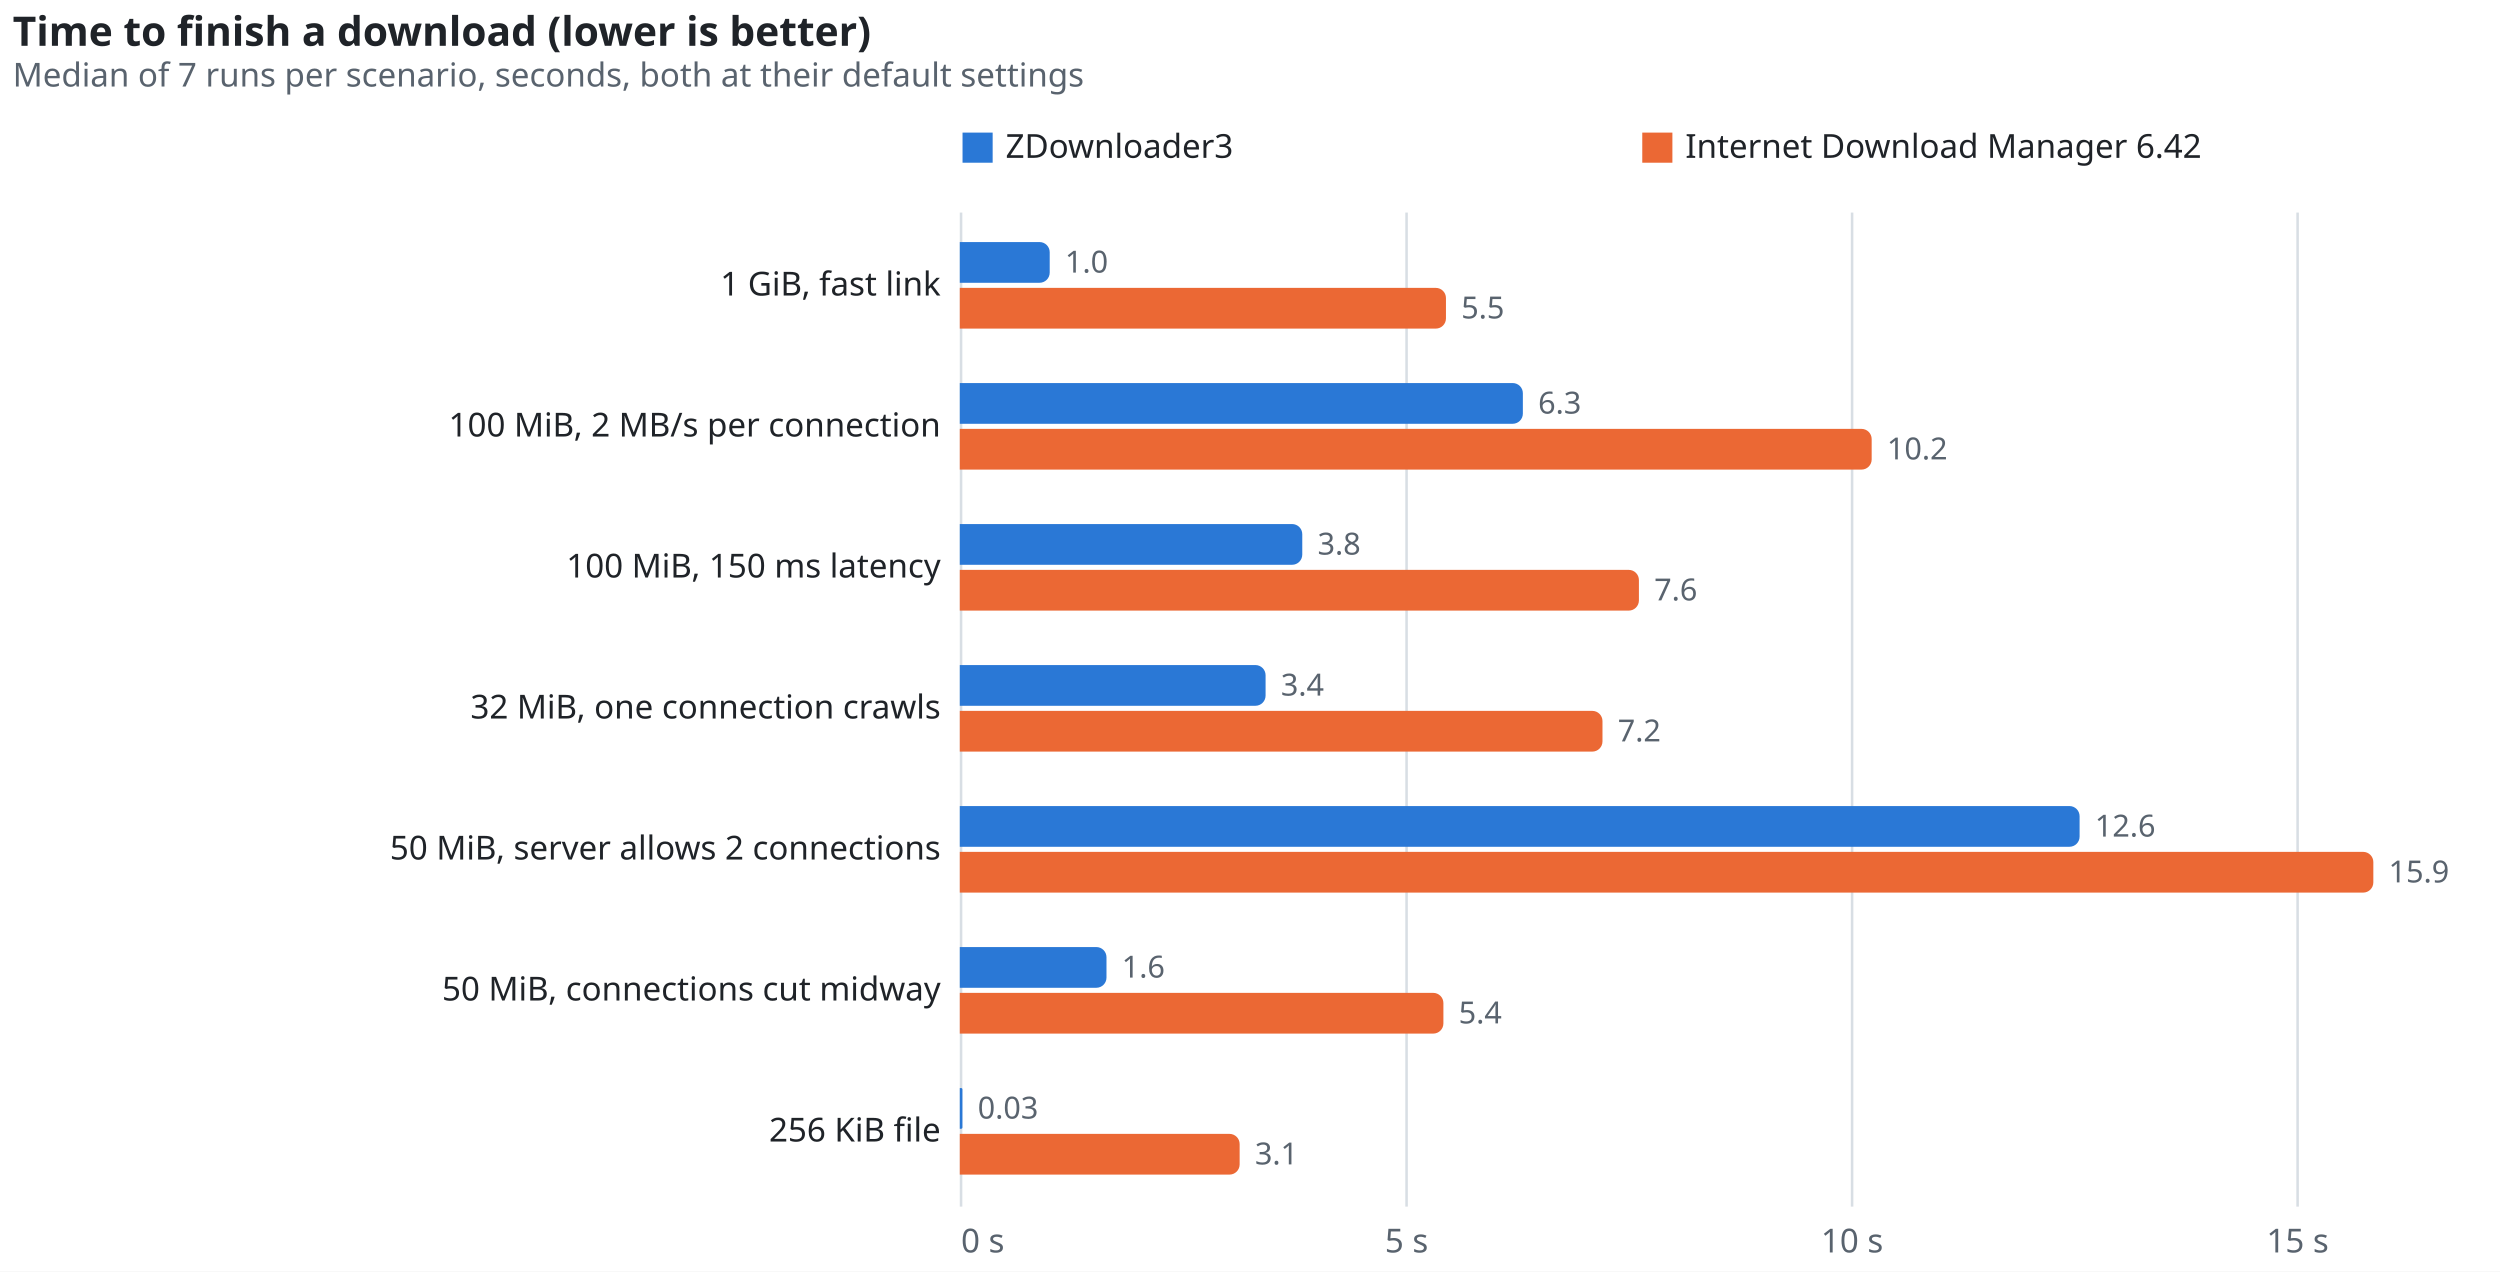
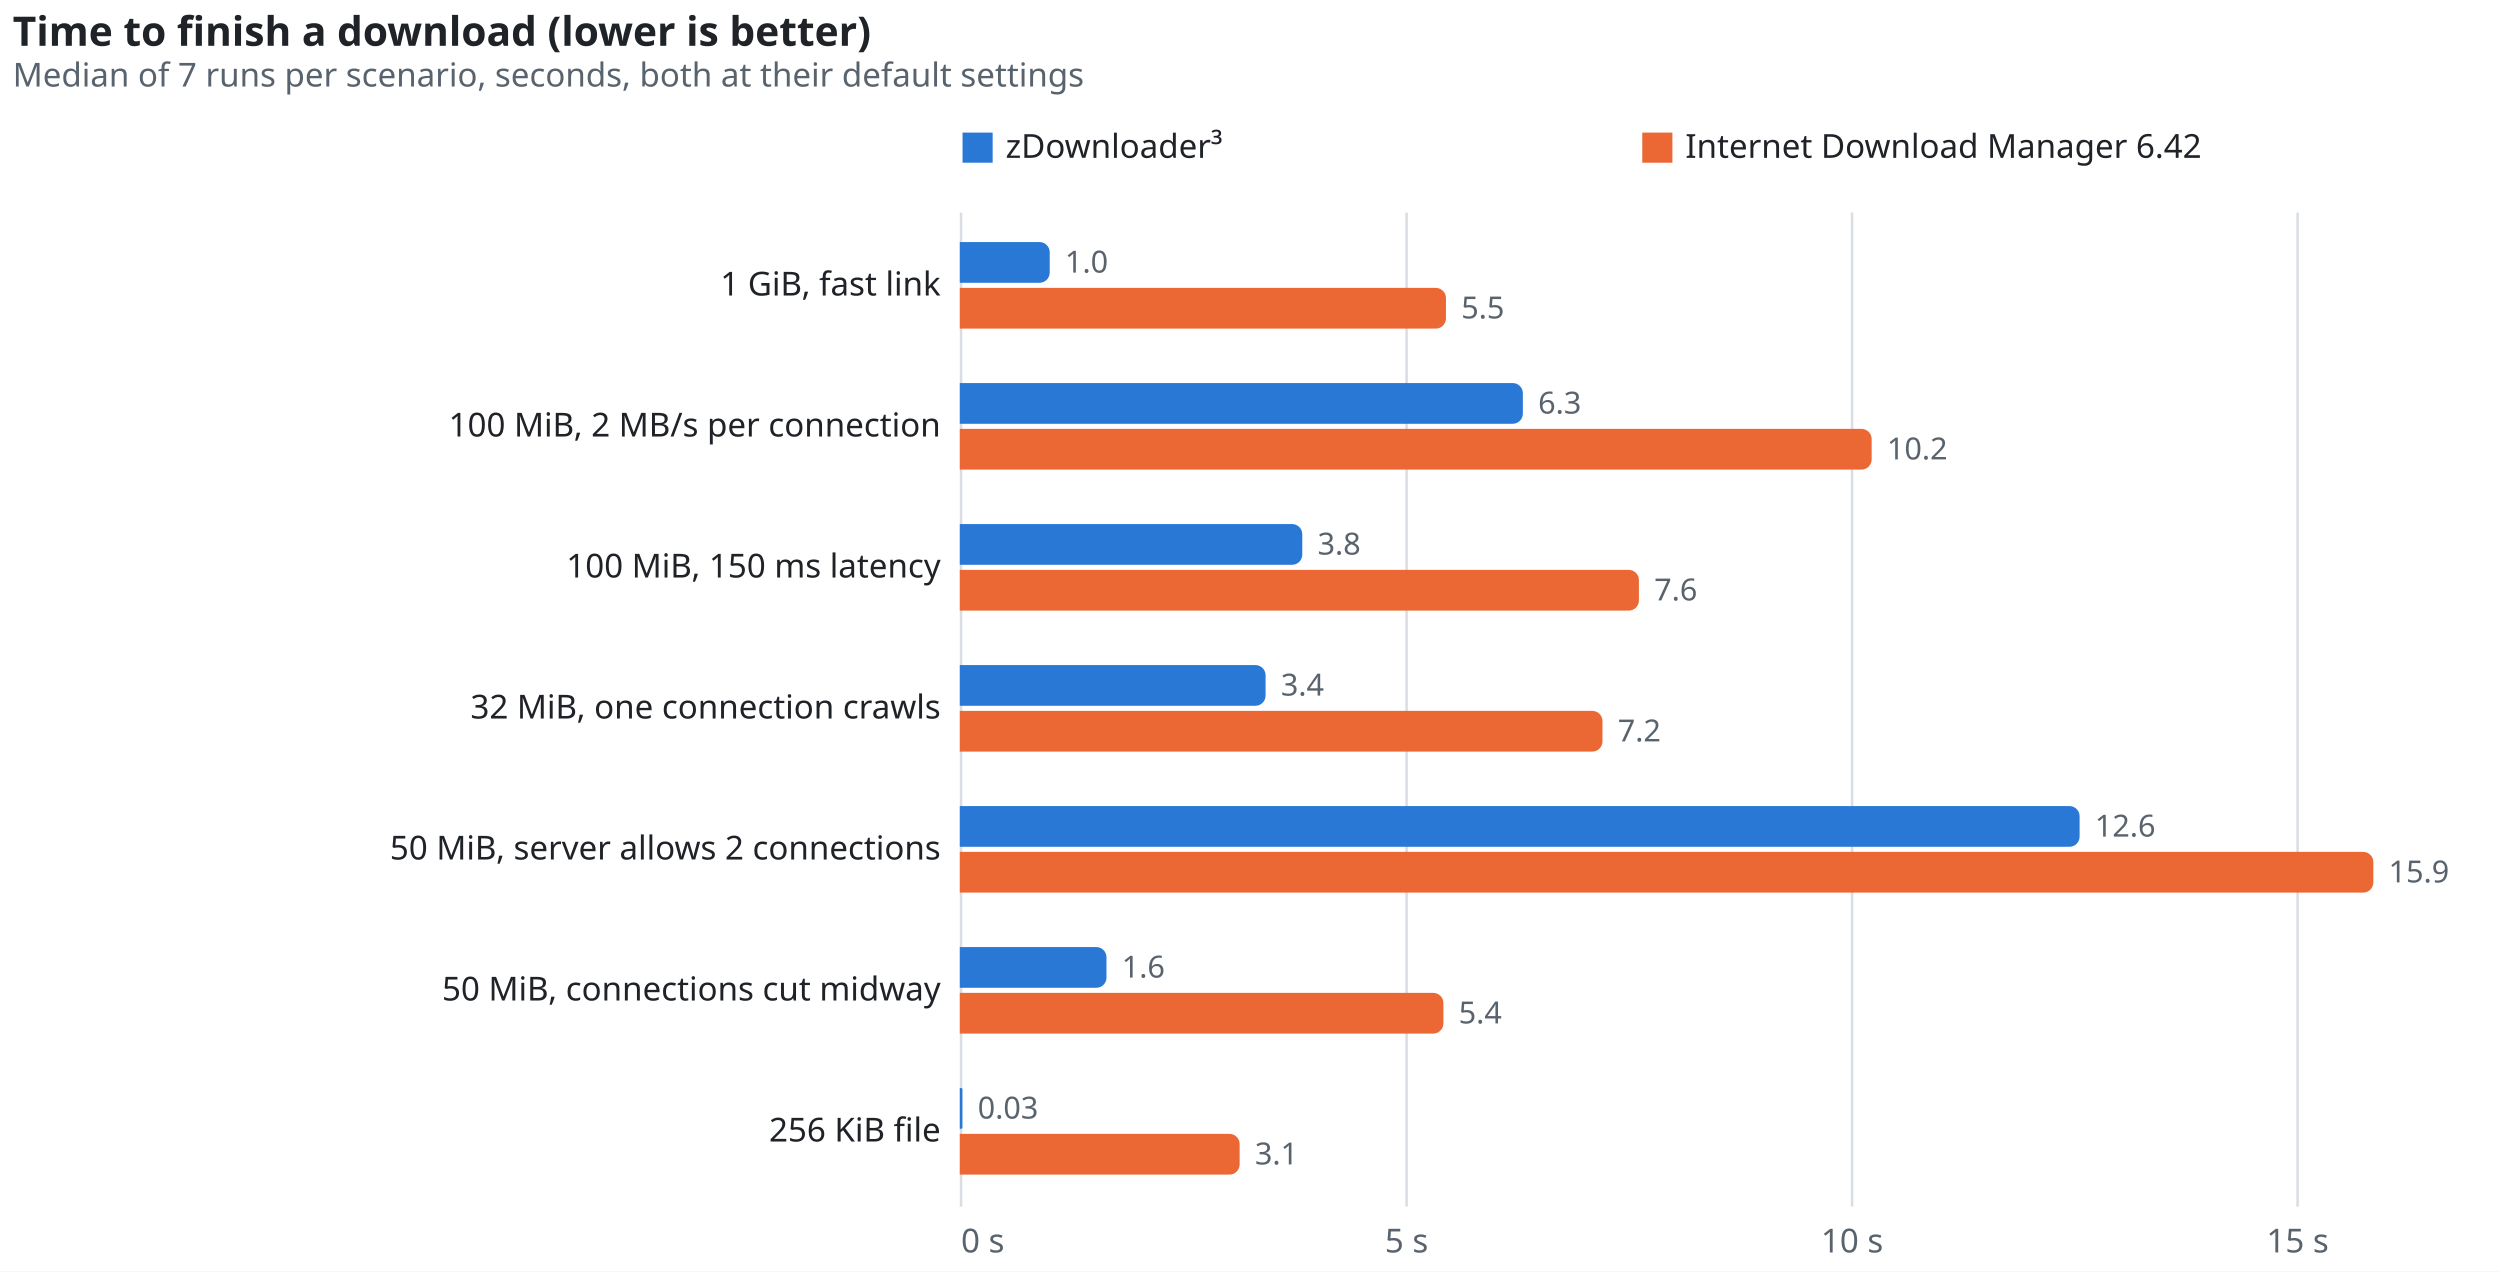
<svg xmlns="http://www.w3.org/2000/svg" version="1.1" class="marks" width="982" height="499.462" viewBox="0 0 982 499.462">
  <rect width="982" height="499.462" fill="#ffffff" />
  <g fill="none" stroke-miterlimit="4" transform="translate(377,83)">
    <g class="mark-group role-frame root" role="graphics-object" aria-roledescription="group mark container">
      <g transform="translate(0,0)">
        <path class="background" aria-hidden="true" d="M0,0h560v390.462h-560Z" />
        <g>
          <g class="mark-group role-axis" aria-hidden="true">
            <g transform="translate(0.5,390.9615)">
              <path class="background" aria-hidden="true" d="M0,0h0v0h0Z" pointer-events="none" />
              <g>
                <g class="mark-rule role-axis-grid" pointer-events="none">
                  <line transform="translate(0,0)" x2="0" y2="-390.462" stroke="#d8dee4" stroke-width="1" opacity="1" />
                  <line transform="translate(175,0)" x2="0" y2="-390.462" stroke="#d8dee4" stroke-width="1" opacity="1" />
                  <line transform="translate(350,0)" x2="0" y2="-390.462" stroke="#d8dee4" stroke-width="1" opacity="1" />
                  <line transform="translate(525,0)" x2="0" y2="-390.462" stroke="#d8dee4" stroke-width="1" opacity="1" />
                </g>
              </g>
              <path class="foreground" aria-hidden="true" d="" pointer-events="none" display="none" />
            </g>
          </g>
          <g class="mark-group role-axis" role="graphics-symbol" aria-roledescription="axis" aria-label="X-axis for a linear scale with values from 0 to 16">
            <g transform="translate(0.5,390.9615)">
              <path class="background" aria-hidden="true" d="M0,0h0v0h0Z" pointer-events="none" />
              <g>
                <g class="mark-text role-axis-label" pointer-events="none">
                  <text text-anchor="start" transform="translate(0,18)" font-family="-apple-system, 'Segoe UI', 'Noto Sans', Helvetica, Arial, sans-serif" font-size="13px" fill="#59636e" opacity="1">0 s</text>
                  <text text-anchor="middle" transform="translate(175,18)" font-family="-apple-system, 'Segoe UI', 'Noto Sans', Helvetica, Arial, sans-serif" font-size="13px" fill="#59636e" opacity="1">5 s</text>
                  <text text-anchor="middle" transform="translate(350,18)" font-family="-apple-system, 'Segoe UI', 'Noto Sans', Helvetica, Arial, sans-serif" font-size="13px" fill="#59636e" opacity="1">10 s</text>
                  <text text-anchor="middle" transform="translate(525,18)" font-family="-apple-system, 'Segoe UI', 'Noto Sans', Helvetica, Arial, sans-serif" font-size="13px" fill="#59636e" opacity="1">15 s</text>
                </g>
              </g>
              <path class="foreground" aria-hidden="true" d="" pointer-events="none" display="none" />
            </g>
          </g>
          <g class="mark-group role-axis" role="graphics-symbol" aria-roledescription="axis" aria-label="Y-axis for a discrete scale with 7 values: 1 GiB, fast link, 100 MiB, 2 MB/s per connection, 100 MiB, 150 ms latency, 32 MiB, one connection crawls, 50 MiB, server allows 2 connections, 50 MiB, connections cut midway, 256 KiB file">
            <g transform="translate(0.5,0.5)">
              <path class="background" aria-hidden="true" d="M0,0h0v0h0Z" pointer-events="none" />
              <g>
                <g class="mark-text role-axis-label" pointer-events="none">
                  <text text-anchor="end" transform="translate(-8,32.57692)" font-family="-apple-system, 'Segoe UI', 'Noto Sans', Helvetica, Arial, sans-serif" font-size="13px" fill="#1f2328" opacity="1">1 GiB, fast link</text>
                  <text text-anchor="end" transform="translate(-8,87.96154)" font-family="-apple-system, 'Segoe UI', 'Noto Sans', Helvetica, Arial, sans-serif" font-size="13px" fill="#1f2328" opacity="1">100 MiB, 2 MB/s per connection</text>
                  <text text-anchor="end" transform="translate(-8,143.3462)" font-family="-apple-system, 'Segoe UI', 'Noto Sans', Helvetica, Arial, sans-serif" font-size="13px" fill="#1f2328" opacity="1">100 MiB, 150 ms latency</text>
                  <text text-anchor="end" transform="translate(-8,198.7308)" font-family="-apple-system, 'Segoe UI', 'Noto Sans', Helvetica, Arial, sans-serif" font-size="13px" fill="#1f2328" opacity="1">32 MiB, one connection crawls</text>
                  <text text-anchor="end" transform="translate(-8,254.1154)" font-family="-apple-system, 'Segoe UI', 'Noto Sans', Helvetica, Arial, sans-serif" font-size="13px" fill="#1f2328" opacity="1">50 MiB, server allows 2 connections</text>
                  <text text-anchor="end" transform="translate(-8,309.5)" font-family="-apple-system, 'Segoe UI', 'Noto Sans', Helvetica, Arial, sans-serif" font-size="13px" fill="#1f2328" opacity="1">50 MiB, connections cut midway</text>
                  <text text-anchor="end" transform="translate(-8,364.8846)" font-family="-apple-system, 'Segoe UI', 'Noto Sans', Helvetica, Arial, sans-serif" font-size="13px" fill="#1f2328" opacity="1">256 KiB file</text>
                </g>
              </g>
              <path class="foreground" aria-hidden="true" d="" pointer-events="none" display="none" />
            </g>
          </g>
          <g class="mark-group role-scope" role="graphics-object" aria-roledescription="group mark container">
            <g transform="translate(0,12.07692)">
              <path class="background" aria-hidden="true" d="M0,0L31.327,0C33.535,0,35.327,1.792,35.327,4L35.327,12C35.327,14.208,33.535,16,31.327,16L0,16C0,16,0,16,0,16L0,0C0,0,0,0,0,0Z" />
              <g clip-path="url(#clip1)">
                <g class="mark-group role-scope" role="graphics-object" aria-roledescription="group mark container">
                  <g transform="translate(0,0)">
                    <path class="background" aria-hidden="true" d="M0,0h0v16h0Z" />
                    <g>
                      <g class="mark-rect role-mark layer_0_marks" role="graphics-object" aria-roledescription="rect mark container">
-                         <path aria-label="seconds: 1.00935; scenario: 1 GiB, fast link; client: ZDownloader3" role="graphics-symbol" aria-roledescription="bar" d="M0,0h35.327v16h-35.327Z" fill="#2a78d6" />
+                         <path aria-label="seconds: 1.00935; scenario: 1 GiB, fast link; client: zDownloader³" role="graphics-symbol" aria-roledescription="bar" d="M0,0h35.327v16h-35.327Z" fill="#2a78d6" />
                      </g>
                    </g>
                    <path class="foreground" aria-hidden="true" d="" display="none" />
                  </g>
                </g>
              </g>
              <path class="foreground" aria-hidden="true" d="" display="none" />
            </g>
            <g transform="translate(0,30.07692)">
              <path class="background" aria-hidden="true" d="M0,0L186.973,0C189.181,0,190.973,1.792,190.973,4L190.973,12C190.973,14.208,189.181,16,186.973,16L0,16C0,16,0,16,0,16L0,0C0,0,0,0,0,0Z" />
              <g clip-path="url(#clip2)">
                <g class="mark-group role-scope" role="graphics-object" aria-roledescription="group mark container">
                  <g transform="translate(0,0)">
                    <path class="background" aria-hidden="true" d="M0,0h0v16h0Z" />
                    <g>
                      <g class="mark-rect role-mark layer_0_marks" role="graphics-object" aria-roledescription="rect mark container">
                        <path aria-label="seconds: 5.45638; scenario: 1 GiB, fast link; client: Internet Download Manager 6.42" role="graphics-symbol" aria-roledescription="bar" d="M0,0h190.973v16h-190.973Z" fill="#eb6834" />
                      </g>
                    </g>
                    <path class="foreground" aria-hidden="true" d="" display="none" />
                  </g>
                </g>
              </g>
              <path class="foreground" aria-hidden="true" d="" display="none" />
            </g>
            <g transform="translate(0,67.46154)">
              <path class="background" aria-hidden="true" d="M0,0L217.181,0C219.389,0,221.181,1.792,221.181,4L221.181,12C221.181,14.208,219.389,16,217.181,16L0,16C0,16,0,16,0,16L0,0C0,0,0,0,0,0Z" />
              <g clip-path="url(#clip3)">
                <g class="mark-group role-scope" role="graphics-object" aria-roledescription="group mark container">
                  <g transform="translate(0,0)">
                    <path class="background" aria-hidden="true" d="M0,0h0v16h0Z" />
                    <g>
                      <g class="mark-rect role-mark layer_0_marks" role="graphics-object" aria-roledescription="rect mark container">
-                         <path aria-label="seconds: 6.31947; scenario: 100 MiB, 2 MB/s per connection; client: ZDownloader3" role="graphics-symbol" aria-roledescription="bar" d="M0,0h221.181v16h-221.181Z" fill="#2a78d6" />
+                         <path aria-label="seconds: 6.31947; scenario: 100 MiB, 2 MB/s per connection; client: zDownloader³" role="graphics-symbol" aria-roledescription="bar" d="M0,0h221.181v16h-221.181Z" fill="#2a78d6" />
                      </g>
                    </g>
                    <path class="foreground" aria-hidden="true" d="" display="none" />
                  </g>
                </g>
              </g>
              <path class="foreground" aria-hidden="true" d="" display="none" />
            </g>
            <g transform="translate(0,85.46154)">
              <path class="background" aria-hidden="true" d="M0,0L354.192,0C356.399,0,358.192,1.792,358.192,4L358.192,12C358.192,14.208,356.399,16,354.192,16L0,16C0,16,0,16,0,16L0,0C0,0,0,0,0,0Z" />
              <g clip-path="url(#clip4)">
                <g class="mark-group role-scope" role="graphics-object" aria-roledescription="group mark container">
                  <g transform="translate(0,0)">
                    <path class="background" aria-hidden="true" d="M0,0h0v16h0Z" />
                    <g>
                      <g class="mark-rect role-mark layer_0_marks" role="graphics-object" aria-roledescription="rect mark container">
                        <path aria-label="seconds: 10.234; scenario: 100 MiB, 2 MB/s per connection; client: Internet Download Manager 6.42" role="graphics-symbol" aria-roledescription="bar" d="M0,0h358.192v16h-358.192Z" fill="#eb6834" />
                      </g>
                    </g>
                    <path class="foreground" aria-hidden="true" d="" display="none" />
                  </g>
                </g>
              </g>
              <path class="foreground" aria-hidden="true" d="" display="none" />
            </g>
            <g transform="translate(0,122.8462)">
              <path class="background" aria-hidden="true" d="M0,0L130.531,0C132.739,0,134.531,1.792,134.531,4L134.531,12C134.531,14.208,132.739,16,130.531,16L0,16C0,16,0,16,0,16L0,0C0,0,0,0,0,0Z" />
              <g clip-path="url(#clip5)">
                <g class="mark-group role-scope" role="graphics-object" aria-roledescription="group mark container">
                  <g transform="translate(0,0)">
                    <path class="background" aria-hidden="true" d="M0,0h0v16h0Z" />
                    <g>
                      <g class="mark-rect role-mark layer_0_marks" role="graphics-object" aria-roledescription="rect mark container">
-                         <path aria-label="seconds: 3.84375; scenario: 100 MiB, 150 ms latency; client: ZDownloader3" role="graphics-symbol" aria-roledescription="bar" d="M0,0h134.531v16h-134.531Z" fill="#2a78d6" />
+                         <path aria-label="seconds: 3.84375; scenario: 100 MiB, 150 ms latency; client: zDownloader³" role="graphics-symbol" aria-roledescription="bar" d="M0,0h134.531v16h-134.531Z" fill="#2a78d6" />
                      </g>
                    </g>
                    <path class="foreground" aria-hidden="true" d="" display="none" />
                  </g>
                </g>
              </g>
              <path class="foreground" aria-hidden="true" d="" display="none" />
            </g>
            <g transform="translate(0,140.8462)">
              <path class="background" aria-hidden="true" d="M0,0L262.767,0C264.975,0,266.767,1.792,266.767,4L266.767,12C266.767,14.208,264.975,16,262.767,16L0,16C0,16,0,16,0,16L0,0C0,0,0,0,0,0Z" />
              <g clip-path="url(#clip6)">
                <g class="mark-group role-scope" role="graphics-object" aria-roledescription="group mark container">
                  <g transform="translate(0,0)">
                    <path class="background" aria-hidden="true" d="M0,0h0v16h0Z" />
                    <g>
                      <g class="mark-rect role-mark layer_0_marks" role="graphics-object" aria-roledescription="rect mark container">
                        <path aria-label="seconds: 7.62191; scenario: 100 MiB, 150 ms latency; client: Internet Download Manager 6.42" role="graphics-symbol" aria-roledescription="bar" d="M0,0h266.767v16h-266.767Z" fill="#eb6834" />
                      </g>
                    </g>
                    <path class="foreground" aria-hidden="true" d="" display="none" />
                  </g>
                </g>
              </g>
              <path class="foreground" aria-hidden="true" d="" display="none" />
            </g>
            <g transform="translate(0,178.2308)">
              <path class="background" aria-hidden="true" d="M0,0L116.122,0C118.329,0,120.122,1.792,120.122,4L120.122,12C120.122,14.208,118.329,16,116.122,16L0,16C0,16,0,16,0,16L0,0C0,0,0,0,0,0Z" />
              <g clip-path="url(#clip7)">
                <g class="mark-group role-scope" role="graphics-object" aria-roledescription="group mark container">
                  <g transform="translate(0,0)">
                    <path class="background" aria-hidden="true" d="M0,0h0v16h0Z" />
                    <g>
                      <g class="mark-rect role-mark layer_0_marks" role="graphics-object" aria-roledescription="rect mark container">
-                         <path aria-label="seconds: 3.43205; scenario: 32 MiB, one connection crawls; client: ZDownloader3" role="graphics-symbol" aria-roledescription="bar" d="M0,0h120.122v16h-120.122Z" fill="#2a78d6" />
+                         <path aria-label="seconds: 3.43205; scenario: 32 MiB, one connection crawls; client: zDownloader³" role="graphics-symbol" aria-roledescription="bar" d="M0,0h120.122v16h-120.122Z" fill="#2a78d6" />
                      </g>
                    </g>
                    <path class="foreground" aria-hidden="true" d="" display="none" />
                  </g>
                </g>
              </g>
              <path class="foreground" aria-hidden="true" d="" display="none" />
            </g>
            <g transform="translate(0,196.2308)">
              <path class="background" aria-hidden="true" d="M0,0L248.454,0C250.661,0,252.454,1.792,252.454,4L252.454,12C252.454,14.208,250.661,16,248.454,16L0,16C0,16,0,16,0,16L0,0C0,0,0,0,0,0Z" />
              <g clip-path="url(#clip8)">
                <g class="mark-group role-scope" role="graphics-object" aria-roledescription="group mark container">
                  <g transform="translate(0,0)">
                    <path class="background" aria-hidden="true" d="M0,0h0v16h0Z" />
                    <g>
                      <g class="mark-rect role-mark layer_0_marks" role="graphics-object" aria-roledescription="rect mark container">
                        <path aria-label="seconds: 7.21296; scenario: 32 MiB, one connection crawls; client: Internet Download Manager 6.42" role="graphics-symbol" aria-roledescription="bar" d="M0,0h252.454v16h-252.454Z" fill="#eb6834" />
                      </g>
                    </g>
                    <path class="foreground" aria-hidden="true" d="" display="none" />
                  </g>
                </g>
              </g>
              <path class="foreground" aria-hidden="true" d="" display="none" />
            </g>
            <g transform="translate(0,233.6154)">
              <path class="background" aria-hidden="true" d="M0,0L435.868,0C438.075,0,439.868,1.792,439.868,4L439.868,12C439.868,14.208,438.075,16,435.868,16L0,16C0,16,0,16,0,16L0,0C0,0,0,0,0,0Z" />
              <g clip-path="url(#clip9)">
                <g class="mark-group role-scope" role="graphics-object" aria-roledescription="group mark container">
                  <g transform="translate(0,0)">
                    <path class="background" aria-hidden="true" d="M0,0h0v16h0Z" />
                    <g>
                      <g class="mark-rect role-mark layer_0_marks" role="graphics-object" aria-roledescription="rect mark container">
-                         <path aria-label="seconds: 12.5677; scenario: 50 MiB, server allows 2 connections; client: ZDownloader3" role="graphics-symbol" aria-roledescription="bar" d="M0,0h439.868v16h-439.868Z" fill="#2a78d6" />
+                         <path aria-label="seconds: 12.5677; scenario: 50 MiB, server allows 2 connections; client: zDownloader³" role="graphics-symbol" aria-roledescription="bar" d="M0,0h439.868v16h-439.868Z" fill="#2a78d6" />
                      </g>
                    </g>
                    <path class="foreground" aria-hidden="true" d="" display="none" />
                  </g>
                </g>
              </g>
              <path class="foreground" aria-hidden="true" d="" display="none" />
            </g>
            <g transform="translate(0,251.6154)">
              <path class="background" aria-hidden="true" d="M0,0L551.247,0C553.455,0,555.247,1.792,555.247,4L555.247,12C555.247,14.208,553.455,16,551.247,16L0,16C0,16,0,16,0,16L0,0C0,0,0,0,0,0Z" />
              <g clip-path="url(#clip10)">
                <g class="mark-group role-scope" role="graphics-object" aria-roledescription="group mark container">
                  <g transform="translate(0,0)">
                    <path class="background" aria-hidden="true" d="M0,0h0v16h0Z" />
                    <g>
                      <g class="mark-rect role-mark layer_0_marks" role="graphics-object" aria-roledescription="rect mark container">
                        <path aria-label="seconds: 15.8642; scenario: 50 MiB, server allows 2 connections; client: Internet Download Manager 6.42" role="graphics-symbol" aria-roledescription="bar" d="M0,0h555.247v16h-555.247Z" fill="#eb6834" />
                      </g>
                    </g>
                    <path class="foreground" aria-hidden="true" d="" display="none" />
                  </g>
                </g>
              </g>
              <path class="foreground" aria-hidden="true" d="" display="none" />
            </g>
            <g transform="translate(0,289)">
              <path class="background" aria-hidden="true" d="M0,0L53.628,0C55.836,0,57.628,1.792,57.628,4L57.628,12C57.628,14.208,55.836,16,53.628,16L0,16C0,16,0,16,0,16L0,0C0,0,0,0,0,0Z" />
              <g clip-path="url(#clip11)">
                <g class="mark-group role-scope" role="graphics-object" aria-roledescription="group mark container">
                  <g transform="translate(0,0)">
                    <path class="background" aria-hidden="true" d="M0,0h0v16h0Z" />
                    <g>
                      <g class="mark-rect role-mark layer_0_marks" role="graphics-object" aria-roledescription="rect mark container">
-                         <path aria-label="seconds: 1.64652; scenario: 50 MiB, connections cut midway; client: ZDownloader3" role="graphics-symbol" aria-roledescription="bar" d="M0,0h57.628v16h-57.628Z" fill="#2a78d6" />
+                         <path aria-label="seconds: 1.64652; scenario: 50 MiB, connections cut midway; client: zDownloader³" role="graphics-symbol" aria-roledescription="bar" d="M0,0h57.628v16h-57.628Z" fill="#2a78d6" />
                      </g>
                    </g>
                    <path class="foreground" aria-hidden="true" d="" display="none" />
                  </g>
                </g>
              </g>
              <path class="foreground" aria-hidden="true" d="" display="none" />
            </g>
            <g transform="translate(0,307)">
              <path class="background" aria-hidden="true" d="M0,0L185.969,0C188.176,0,189.969,1.792,189.969,4L189.969,12C189.969,14.208,188.176,16,185.969,16L0,16C0,16,0,16,0,16L0,0C0,0,0,0,0,0Z" />
              <g clip-path="url(#clip12)">
                <g class="mark-group role-scope" role="graphics-object" aria-roledescription="group mark container">
                  <g transform="translate(0,0)">
                    <path class="background" aria-hidden="true" d="M0,0h0v16h0Z" />
                    <g>
                      <g class="mark-rect role-mark layer_0_marks" role="graphics-object" aria-roledescription="rect mark container">
                        <path aria-label="seconds: 5.42768; scenario: 50 MiB, connections cut midway; client: Internet Download Manager 6.42" role="graphics-symbol" aria-roledescription="bar" d="M0,0h189.969v16h-189.969Z" fill="#eb6834" />
                      </g>
                    </g>
                    <path class="foreground" aria-hidden="true" d="" display="none" />
                  </g>
                </g>
              </g>
              <path class="foreground" aria-hidden="true" d="" display="none" />
            </g>
            <g transform="translate(0,344.3846)">
              <path class="background" aria-hidden="true" d="M0,0L0.519,0C0.806,0,1.038,0.233,1.038,0.519L1.038,15.481C1.038,15.767,0.806,16,0.519,16L0,16C0,16,0,16,0,16L0,0C0,0,0,0,0,0Z" />
              <g clip-path="url(#clip13)">
                <g class="mark-group role-scope" role="graphics-object" aria-roledescription="group mark container">
                  <g transform="translate(0,0)">
                    <path class="background" aria-hidden="true" d="M0,0h0v16h0Z" />
                    <g>
                      <g class="mark-rect role-mark layer_0_marks" role="graphics-object" aria-roledescription="rect mark container">
-                         <path aria-label="seconds: 29.66m; scenario: 256 KiB file; client: ZDownloader3" role="graphics-symbol" aria-roledescription="bar" d="M0,0h1.038v16h-1.038Z" fill="#2a78d6" />
+                         <path aria-label="seconds: 29.66m; scenario: 256 KiB file; client: zDownloader³" role="graphics-symbol" aria-roledescription="bar" d="M0,0h1.038v16h-1.038Z" fill="#2a78d6" />
                      </g>
                    </g>
                    <path class="foreground" aria-hidden="true" d="" display="none" />
                  </g>
                </g>
              </g>
              <path class="foreground" aria-hidden="true" d="" display="none" />
            </g>
            <g transform="translate(0,362.3846)">
              <path class="background" aria-hidden="true" d="M0,0L105.932,0C108.14,0,109.932,1.792,109.932,4L109.932,12C109.932,14.208,108.14,16,105.932,16L0,16C0,16,0,16,0,16L0,0C0,0,0,0,0,0Z" />
              <g clip-path="url(#clip14)">
                <g class="mark-group role-scope" role="graphics-object" aria-roledescription="group mark container">
                  <g transform="translate(0,0)">
                    <path class="background" aria-hidden="true" d="M0,0h0v16h0Z" />
                    <g>
                      <g class="mark-rect role-mark layer_0_marks" role="graphics-object" aria-roledescription="rect mark container">
                        <path aria-label="seconds: 3.14092; scenario: 256 KiB file; client: Internet Download Manager 6.42" role="graphics-symbol" aria-roledescription="bar" d="M0,0h109.932v16h-109.932Z" fill="#eb6834" />
                      </g>
                    </g>
                    <path class="foreground" aria-hidden="true" d="" display="none" />
                  </g>
                </g>
              </g>
              <path class="foreground" aria-hidden="true" d="" display="none" />
            </g>
          </g>
          <g class="mark-text role-mark layer_1_marks" role="graphics-object" aria-roledescription="text mark container">
-             <text aria-label="seconds: 1.00935; scenario: 1 GiB, fast link; client: ZDownloader3; value: 1.0" role="graphics-symbol" aria-roledescription="text mark" text-anchor="start" transform="translate(41.32725,24.07692)" font-family="-apple-system, 'Segoe UI', 'Noto Sans', Helvetica, Arial, sans-serif" font-size="12px" fill="#59636e">1.0</text>
+             <text aria-label="seconds: 1.00935; scenario: 1 GiB, fast link; client: zDownloader³; value: 1.0" role="graphics-symbol" aria-roledescription="text mark" text-anchor="start" transform="translate(41.32725,24.07692)" font-family="-apple-system, 'Segoe UI', 'Noto Sans', Helvetica, Arial, sans-serif" font-size="12px" fill="#59636e">1.0</text>
            <text aria-label="seconds: 5.45638; scenario: 1 GiB, fast link; client: Internet Download Manager 6.42; value: 5.5" role="graphics-symbol" aria-roledescription="text mark" text-anchor="start" transform="translate(196.9733,42.07692)" font-family="-apple-system, 'Segoe UI', 'Noto Sans', Helvetica, Arial, sans-serif" font-size="12px" fill="#59636e">5.5</text>
-             <text aria-label="seconds: 6.31947; scenario: 100 MiB, 2 MB/s per connection; client: ZDownloader3; value: 6.3" role="graphics-symbol" aria-roledescription="text mark" text-anchor="start" transform="translate(227.1814,79.46154)" font-family="-apple-system, 'Segoe UI', 'Noto Sans', Helvetica, Arial, sans-serif" font-size="12px" fill="#59636e">6.3</text>
+             <text aria-label="seconds: 6.31947; scenario: 100 MiB, 2 MB/s per connection; client: zDownloader³; value: 6.3" role="graphics-symbol" aria-roledescription="text mark" text-anchor="start" transform="translate(227.1814,79.46154)" font-family="-apple-system, 'Segoe UI', 'Noto Sans', Helvetica, Arial, sans-serif" font-size="12px" fill="#59636e">6.3</text>
            <text aria-label="seconds: 10.234; scenario: 100 MiB, 2 MB/s per connection; client: Internet Download Manager 6.42; value: 10.2" role="graphics-symbol" aria-roledescription="text mark" text-anchor="start" transform="translate(364.1918,97.46154)" font-family="-apple-system, 'Segoe UI', 'Noto Sans', Helvetica, Arial, sans-serif" font-size="12px" fill="#59636e">10.2</text>
-             <text aria-label="seconds: 3.84375; scenario: 100 MiB, 150 ms latency; client: ZDownloader3; value: 3.8" role="graphics-symbol" aria-roledescription="text mark" text-anchor="start" transform="translate(140.5312,134.8462)" font-family="-apple-system, 'Segoe UI', 'Noto Sans', Helvetica, Arial, sans-serif" font-size="12px" fill="#59636e">3.8</text>
+             <text aria-label="seconds: 3.84375; scenario: 100 MiB, 150 ms latency; client: zDownloader³; value: 3.8" role="graphics-symbol" aria-roledescription="text mark" text-anchor="start" transform="translate(140.5312,134.8462)" font-family="-apple-system, 'Segoe UI', 'Noto Sans', Helvetica, Arial, sans-serif" font-size="12px" fill="#59636e">3.8</text>
            <text aria-label="seconds: 7.62191; scenario: 100 MiB, 150 ms latency; client: Internet Download Manager 6.42; value: 7.6" role="graphics-symbol" aria-roledescription="text mark" text-anchor="start" transform="translate(272.7668,152.8462)" font-family="-apple-system, 'Segoe UI', 'Noto Sans', Helvetica, Arial, sans-serif" font-size="12px" fill="#59636e">7.6</text>
-             <text aria-label="seconds: 3.43205; scenario: 32 MiB, one connection crawls; client: ZDownloader3; value: 3.4" role="graphics-symbol" aria-roledescription="text mark" text-anchor="start" transform="translate(126.1218,190.2308)" font-family="-apple-system, 'Segoe UI', 'Noto Sans', Helvetica, Arial, sans-serif" font-size="12px" fill="#59636e">3.4</text>
+             <text aria-label="seconds: 3.43205; scenario: 32 MiB, one connection crawls; client: zDownloader³; value: 3.4" role="graphics-symbol" aria-roledescription="text mark" text-anchor="start" transform="translate(126.1218,190.2308)" font-family="-apple-system, 'Segoe UI', 'Noto Sans', Helvetica, Arial, sans-serif" font-size="12px" fill="#59636e">3.4</text>
            <text aria-label="seconds: 7.21296; scenario: 32 MiB, one connection crawls; client: Internet Download Manager 6.42; value: 7.2" role="graphics-symbol" aria-roledescription="text mark" text-anchor="start" transform="translate(258.4536,208.2308)" font-family="-apple-system, 'Segoe UI', 'Noto Sans', Helvetica, Arial, sans-serif" font-size="12px" fill="#59636e">7.2</text>
-             <text aria-label="seconds: 12.5677; scenario: 50 MiB, server allows 2 connections; client: ZDownloader3; value: 12.6" role="graphics-symbol" aria-roledescription="text mark" text-anchor="start" transform="translate(445.8678,245.6154)" font-family="-apple-system, 'Segoe UI', 'Noto Sans', Helvetica, Arial, sans-serif" font-size="12px" fill="#59636e">12.6</text>
+             <text aria-label="seconds: 12.5677; scenario: 50 MiB, server allows 2 connections; client: zDownloader³; value: 12.6" role="graphics-symbol" aria-roledescription="text mark" text-anchor="start" transform="translate(445.8678,245.6154)" font-family="-apple-system, 'Segoe UI', 'Noto Sans', Helvetica, Arial, sans-serif" font-size="12px" fill="#59636e">12.6</text>
            <text aria-label="seconds: 15.8642; scenario: 50 MiB, server allows 2 connections; client: Internet Download Manager 6.42; value: 15.9" role="graphics-symbol" aria-roledescription="text mark" text-anchor="start" transform="translate(561.2473,263.6154)" font-family="-apple-system, 'Segoe UI', 'Noto Sans', Helvetica, Arial, sans-serif" font-size="12px" fill="#59636e">15.9</text>
-             <text aria-label="seconds: 1.64652; scenario: 50 MiB, connections cut midway; client: ZDownloader3; value: 1.6" role="graphics-symbol" aria-roledescription="text mark" text-anchor="start" transform="translate(63.6282,301)" font-family="-apple-system, 'Segoe UI', 'Noto Sans', Helvetica, Arial, sans-serif" font-size="12px" fill="#59636e">1.6</text>
+             <text aria-label="seconds: 1.64652; scenario: 50 MiB, connections cut midway; client: zDownloader³; value: 1.6" role="graphics-symbol" aria-roledescription="text mark" text-anchor="start" transform="translate(63.6282,301)" font-family="-apple-system, 'Segoe UI', 'Noto Sans', Helvetica, Arial, sans-serif" font-size="12px" fill="#59636e">1.6</text>
            <text aria-label="seconds: 5.42768; scenario: 50 MiB, connections cut midway; client: Internet Download Manager 6.42; value: 5.4" role="graphics-symbol" aria-roledescription="text mark" text-anchor="start" transform="translate(195.9688,319)" font-family="-apple-system, 'Segoe UI', 'Noto Sans', Helvetica, Arial, sans-serif" font-size="12px" fill="#59636e">5.4</text>
-             <text aria-label="seconds: 29.66m; scenario: 256 KiB file; client: ZDownloader3; value: 0.03" role="graphics-symbol" aria-roledescription="text mark" text-anchor="start" transform="translate(7.0381,356.3846)" font-family="-apple-system, 'Segoe UI', 'Noto Sans', Helvetica, Arial, sans-serif" font-size="12px" fill="#59636e">0.03</text>
+             <text aria-label="seconds: 29.66m; scenario: 256 KiB file; client: zDownloader³; value: 0.03" role="graphics-symbol" aria-roledescription="text mark" text-anchor="start" transform="translate(7.0381,356.3846)" font-family="-apple-system, 'Segoe UI', 'Noto Sans', Helvetica, Arial, sans-serif" font-size="12px" fill="#59636e">0.03</text>
            <text aria-label="seconds: 3.14092; scenario: 256 KiB file; client: Internet Download Manager 6.42; value: 3.1" role="graphics-symbol" aria-roledescription="text mark" text-anchor="start" transform="translate(115.9322,374.3846)" font-family="-apple-system, 'Segoe UI', 'Noto Sans', Helvetica, Arial, sans-serif" font-size="12px" fill="#59636e">3.1</text>
          </g>
-           <g class="mark-group role-legend" role="graphics-symbol" aria-roledescription="legend" aria-label="Symbol legend for fill color with 2 values: ZDownloader3, Internet Download Manager 6.42">
+           <g class="mark-group role-legend" role="graphics-symbol" aria-roledescription="legend" aria-label="Symbol legend for fill color with 2 values: zDownloader³, Internet Download Manager 6.42">
            <g transform="translate(0,-32)">
              <path class="background" aria-hidden="true" d="M0,0h597v14h-597Z" pointer-events="none" />
              <g>
                <g class="mark-group role-legend-entry">
                  <g transform="translate(0,0)">
                    <path class="background" aria-hidden="true" d="M0,0h0v0h0Z" pointer-events="none" />
                    <g>
                      <g class="mark-group role-scope" role="graphics-object" aria-roledescription="group mark container">
                        <g transform="translate(0,0)">
                          <path class="background" aria-hidden="true" d="M0,0h257v14h-257Z" pointer-events="none" opacity="1" />
                          <g>
                            <g class="mark-symbol role-legend-symbol" pointer-events="none">
                              <path transform="translate(7,7)" d="M-5.916,-5.916h11.832v11.832h-11.832Z" fill="#2a78d6" stroke-width="1.5" opacity="1" />
                            </g>
                            <g class="mark-text role-legend-label" pointer-events="none">
-                               <text text-anchor="start" transform="translate(18,11)" font-family="-apple-system, 'Segoe UI', 'Noto Sans', Helvetica, Arial, sans-serif" font-size="13px" fill="#1f2328" opacity="1">ZDownloader3</text>
+                               <text text-anchor="start" transform="translate(18,11)" font-family="-apple-system, 'Segoe UI', 'Noto Sans', Helvetica, Arial, sans-serif" font-size="13px" fill="#1f2328" opacity="1">zDownloader³</text>
                            </g>
                          </g>
                          <path class="foreground" aria-hidden="true" d="" pointer-events="none" display="none" />
                        </g>
                        <g transform="translate(267,0)">
                          <path class="background" aria-hidden="true" d="M0,0h330v14h-330Z" pointer-events="none" opacity="1" />
                          <g>
                            <g class="mark-symbol role-legend-symbol" pointer-events="none">
                              <path transform="translate(7,7)" d="M-5.916,-5.916h11.832v11.832h-11.832Z" fill="#eb6834" stroke-width="1.5" opacity="1" />
                            </g>
                            <g class="mark-text role-legend-label" pointer-events="none">
                              <text text-anchor="start" transform="translate(18,11)" font-family="-apple-system, 'Segoe UI', 'Noto Sans', Helvetica, Arial, sans-serif" font-size="13px" fill="#1f2328" opacity="1">Internet Download Manager 6.42</text>
                            </g>
                          </g>
                          <path class="foreground" aria-hidden="true" d="" pointer-events="none" display="none" />
                        </g>
                      </g>
                    </g>
                    <path class="foreground" aria-hidden="true" d="" pointer-events="none" display="none" />
                  </g>
                </g>
              </g>
              <path class="foreground" aria-hidden="true" d="" pointer-events="none" display="none" />
            </g>
          </g>
          <g class="mark-group role-title">
            <g transform="translate(-372,-78)">
              <path class="background" aria-hidden="true" d="M0,0h0v0h0Z" pointer-events="none" />
              <g>
                <g class="mark-text role-title-text" role="graphics-symbol" aria-roledescription="title" aria-label="Title text 'Time to finish a download (lower is better)'" pointer-events="none">
                  <text text-anchor="start" transform="translate(0,13)" font-family="-apple-system, 'Segoe UI', 'Noto Sans', Helvetica, Arial, sans-serif" font-size="16px" font-weight="600" fill="#1f2328" opacity="1">Time to finish a download (lower is better)</text>
                </g>
                <g class="mark-text role-title-subtitle" role="graphics-symbol" aria-roledescription="subtitle" aria-label="Subtitle text 'Median of 7 runs per scenario, seconds, both at their default settings'" pointer-events="none">
                  <text text-anchor="start" transform="translate(0,29)" font-family="-apple-system, 'Segoe UI', 'Noto Sans', Helvetica, Arial, sans-serif" font-size="13px" fill="#59636e" opacity="1">Median of 7 runs per scenario, seconds, both at their default settings</text>
                </g>
              </g>
              <path class="foreground" aria-hidden="true" d="" pointer-events="none" display="none" />
            </g>
          </g>
        </g>
        <path class="foreground" aria-hidden="true" d="" display="none" />
      </g>
    </g>
  </g>
  <defs>
    <clipPath id="clip1">
      <path d="M0,0L31.327,0C33.535,0,35.327,1.792,35.327,4L35.327,12C35.327,14.208,33.535,16,31.327,16L0,16C0,16,0,16,0,16L0,0C0,0,0,0,0,0Z" />
    </clipPath>
    <clipPath id="clip2">
      <path d="M0,0L186.973,0C189.181,0,190.973,1.792,190.973,4L190.973,12C190.973,14.208,189.181,16,186.973,16L0,16C0,16,0,16,0,16L0,0C0,0,0,0,0,0Z" />
    </clipPath>
    <clipPath id="clip3">
      <path d="M0,0L217.181,0C219.389,0,221.181,1.792,221.181,4L221.181,12C221.181,14.208,219.389,16,217.181,16L0,16C0,16,0,16,0,16L0,0C0,0,0,0,0,0Z" />
    </clipPath>
    <clipPath id="clip4">
      <path d="M0,0L354.192,0C356.399,0,358.192,1.792,358.192,4L358.192,12C358.192,14.208,356.399,16,354.192,16L0,16C0,16,0,16,0,16L0,0C0,0,0,0,0,0Z" />
    </clipPath>
    <clipPath id="clip5">
      <path d="M0,0L130.531,0C132.739,0,134.531,1.792,134.531,4L134.531,12C134.531,14.208,132.739,16,130.531,16L0,16C0,16,0,16,0,16L0,0C0,0,0,0,0,0Z" />
    </clipPath>
    <clipPath id="clip6">
      <path d="M0,0L262.767,0C264.975,0,266.767,1.792,266.767,4L266.767,12C266.767,14.208,264.975,16,262.767,16L0,16C0,16,0,16,0,16L0,0C0,0,0,0,0,0Z" />
    </clipPath>
    <clipPath id="clip7">
      <path d="M0,0L116.122,0C118.329,0,120.122,1.792,120.122,4L120.122,12C120.122,14.208,118.329,16,116.122,16L0,16C0,16,0,16,0,16L0,0C0,0,0,0,0,0Z" />
    </clipPath>
    <clipPath id="clip8">
      <path d="M0,0L248.454,0C250.661,0,252.454,1.792,252.454,4L252.454,12C252.454,14.208,250.661,16,248.454,16L0,16C0,16,0,16,0,16L0,0C0,0,0,0,0,0Z" />
    </clipPath>
    <clipPath id="clip9">
      <path d="M0,0L435.868,0C438.075,0,439.868,1.792,439.868,4L439.868,12C439.868,14.208,438.075,16,435.868,16L0,16C0,16,0,16,0,16L0,0C0,0,0,0,0,0Z" />
    </clipPath>
    <clipPath id="clip10">
      <path d="M0,0L551.247,0C553.455,0,555.247,1.792,555.247,4L555.247,12C555.247,14.208,553.455,16,551.247,16L0,16C0,16,0,16,0,16L0,0C0,0,0,0,0,0Z" />
    </clipPath>
    <clipPath id="clip11">
      <path d="M0,0L53.628,0C55.836,0,57.628,1.792,57.628,4L57.628,12C57.628,14.208,55.836,16,53.628,16L0,16C0,16,0,16,0,16L0,0C0,0,0,0,0,0Z" />
    </clipPath>
    <clipPath id="clip12">
      <path d="M0,0L185.969,0C188.176,0,189.969,1.792,189.969,4L189.969,12C189.969,14.208,188.176,16,185.969,16L0,16C0,16,0,16,0,16L0,0C0,0,0,0,0,0Z" />
    </clipPath>
    <clipPath id="clip13">
      <path d="M0,0L0.519,0C0.806,0,1.038,0.233,1.038,0.519L1.038,15.481C1.038,15.767,0.806,16,0.519,16L0,16C0,16,0,16,0,16L0,0C0,0,0,0,0,0Z" />
    </clipPath>
    <clipPath id="clip14">
      <path d="M0,0L105.932,0C108.14,0,109.932,1.792,109.932,4L109.932,12C109.932,14.208,108.14,16,105.932,16L0,16C0,16,0,16,0,16L0,0C0,0,0,0,0,0Z" />
    </clipPath>
  </defs>
</svg>
